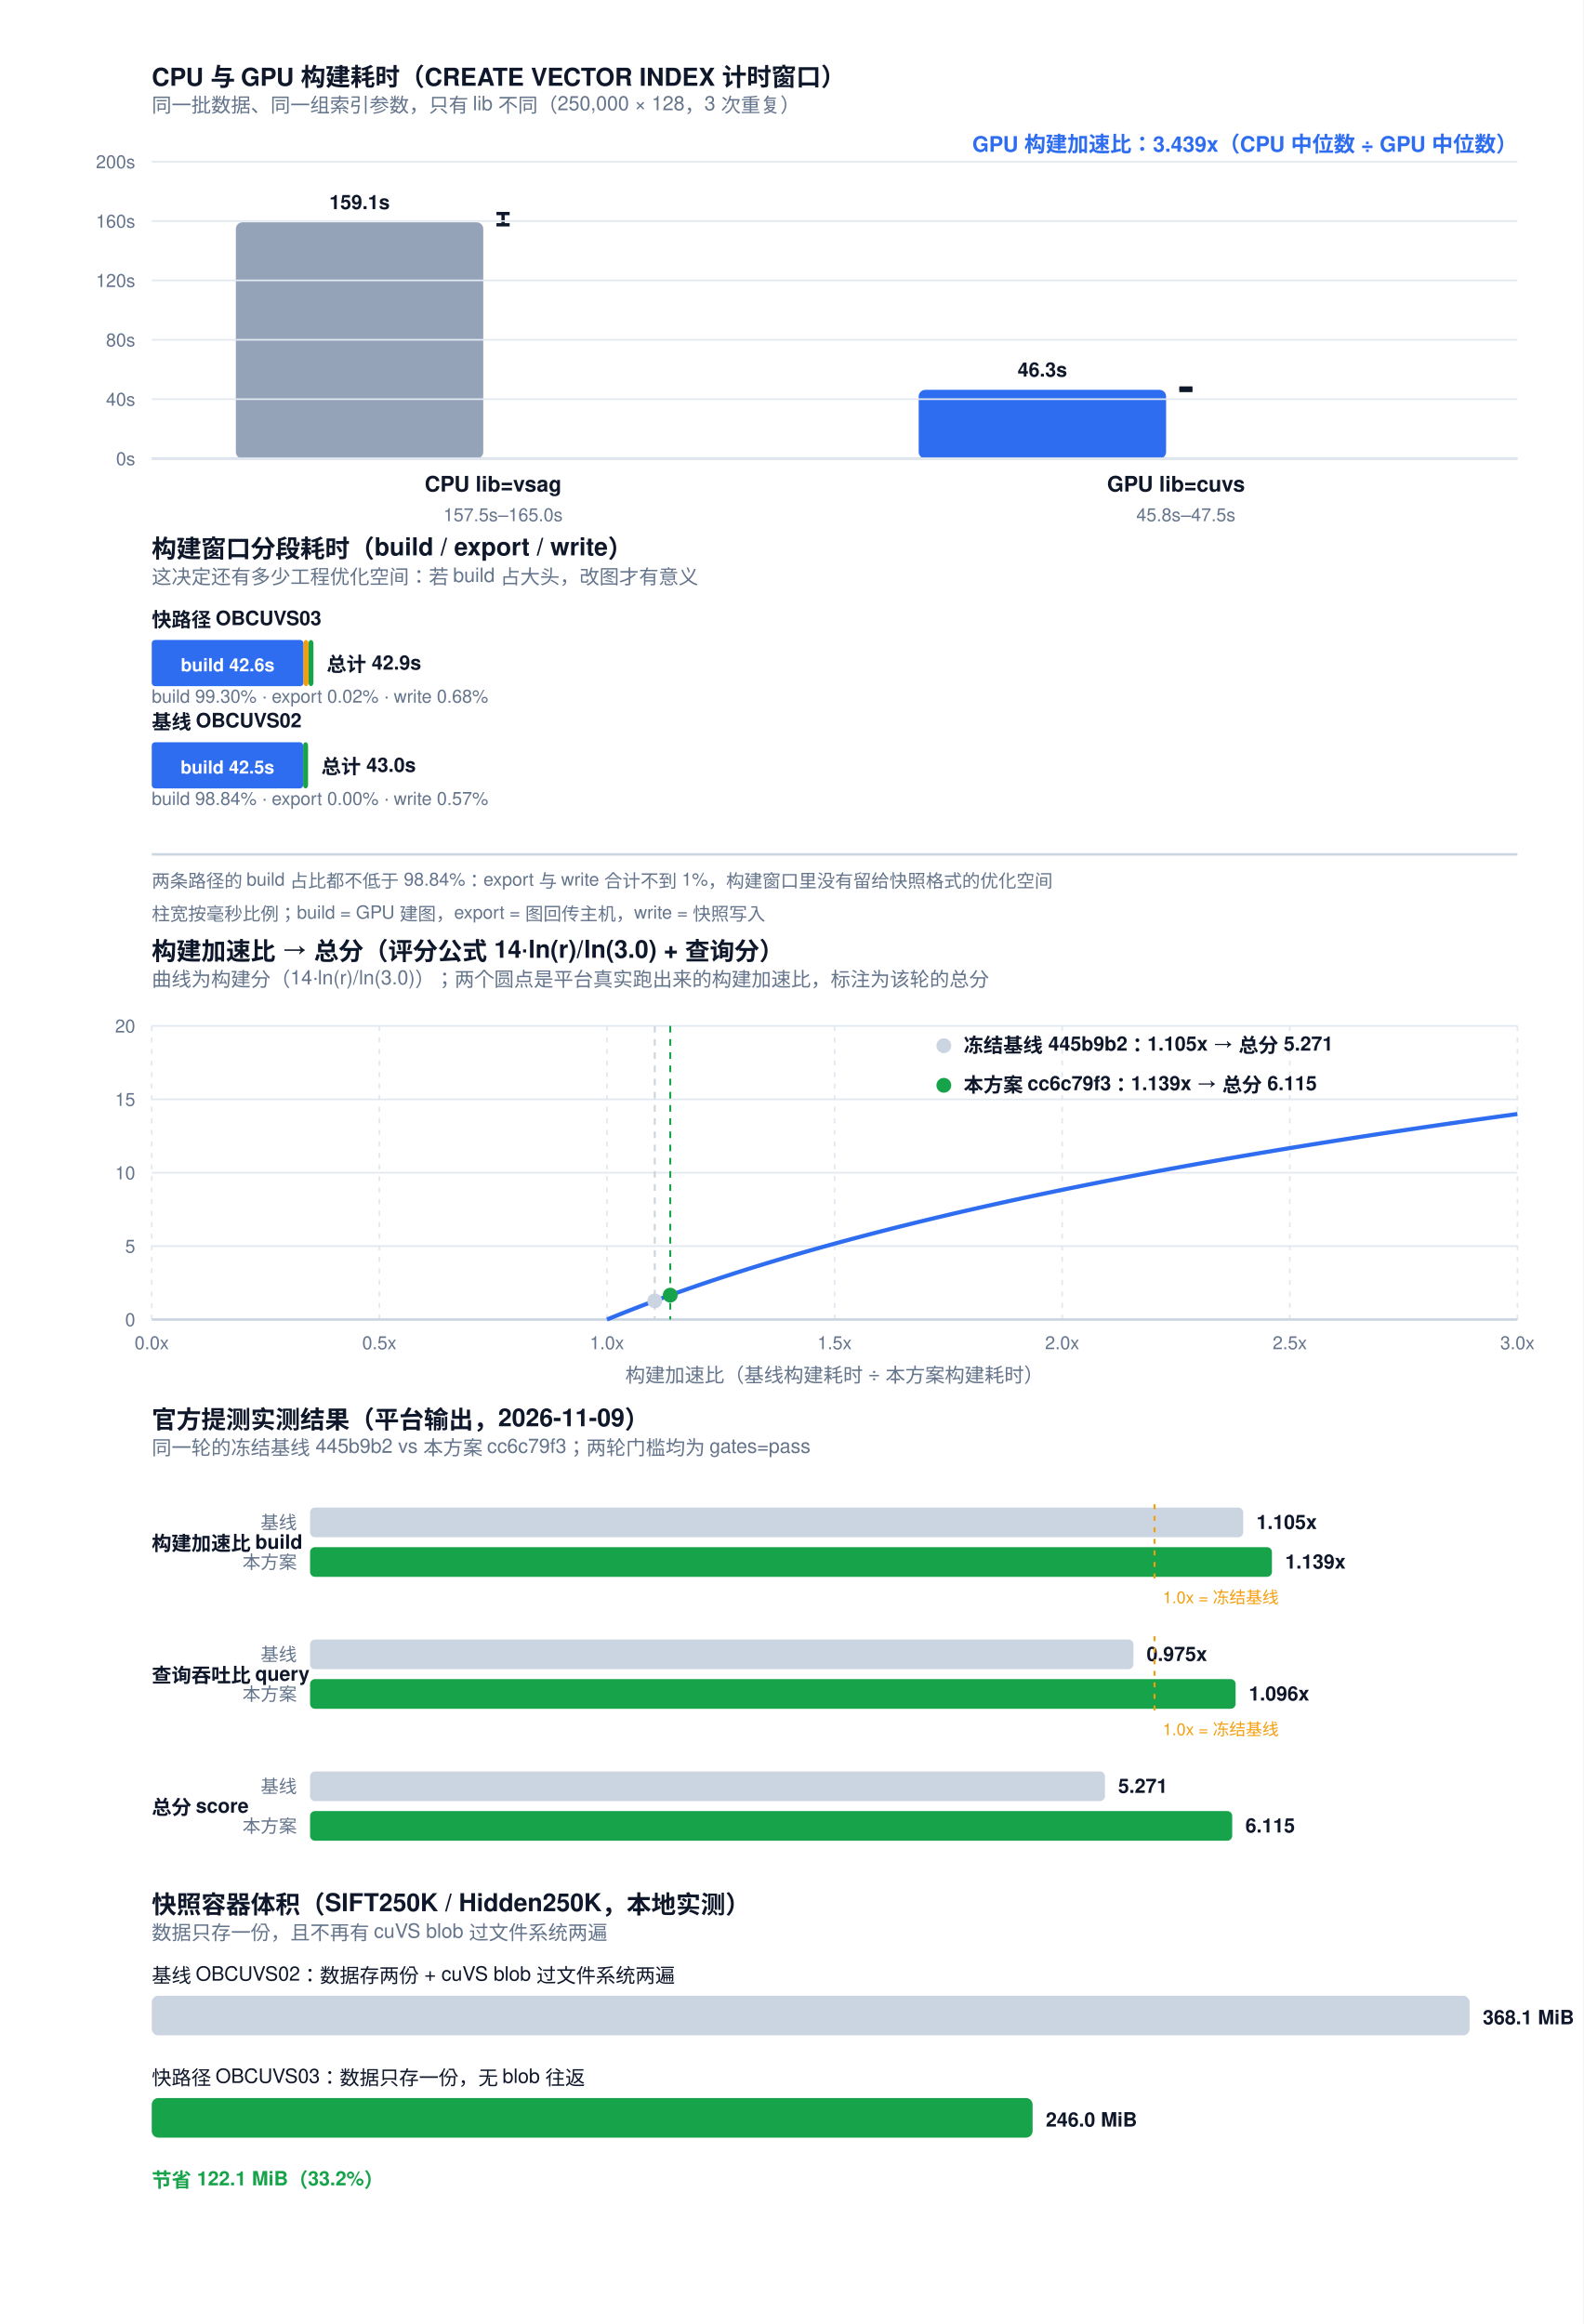
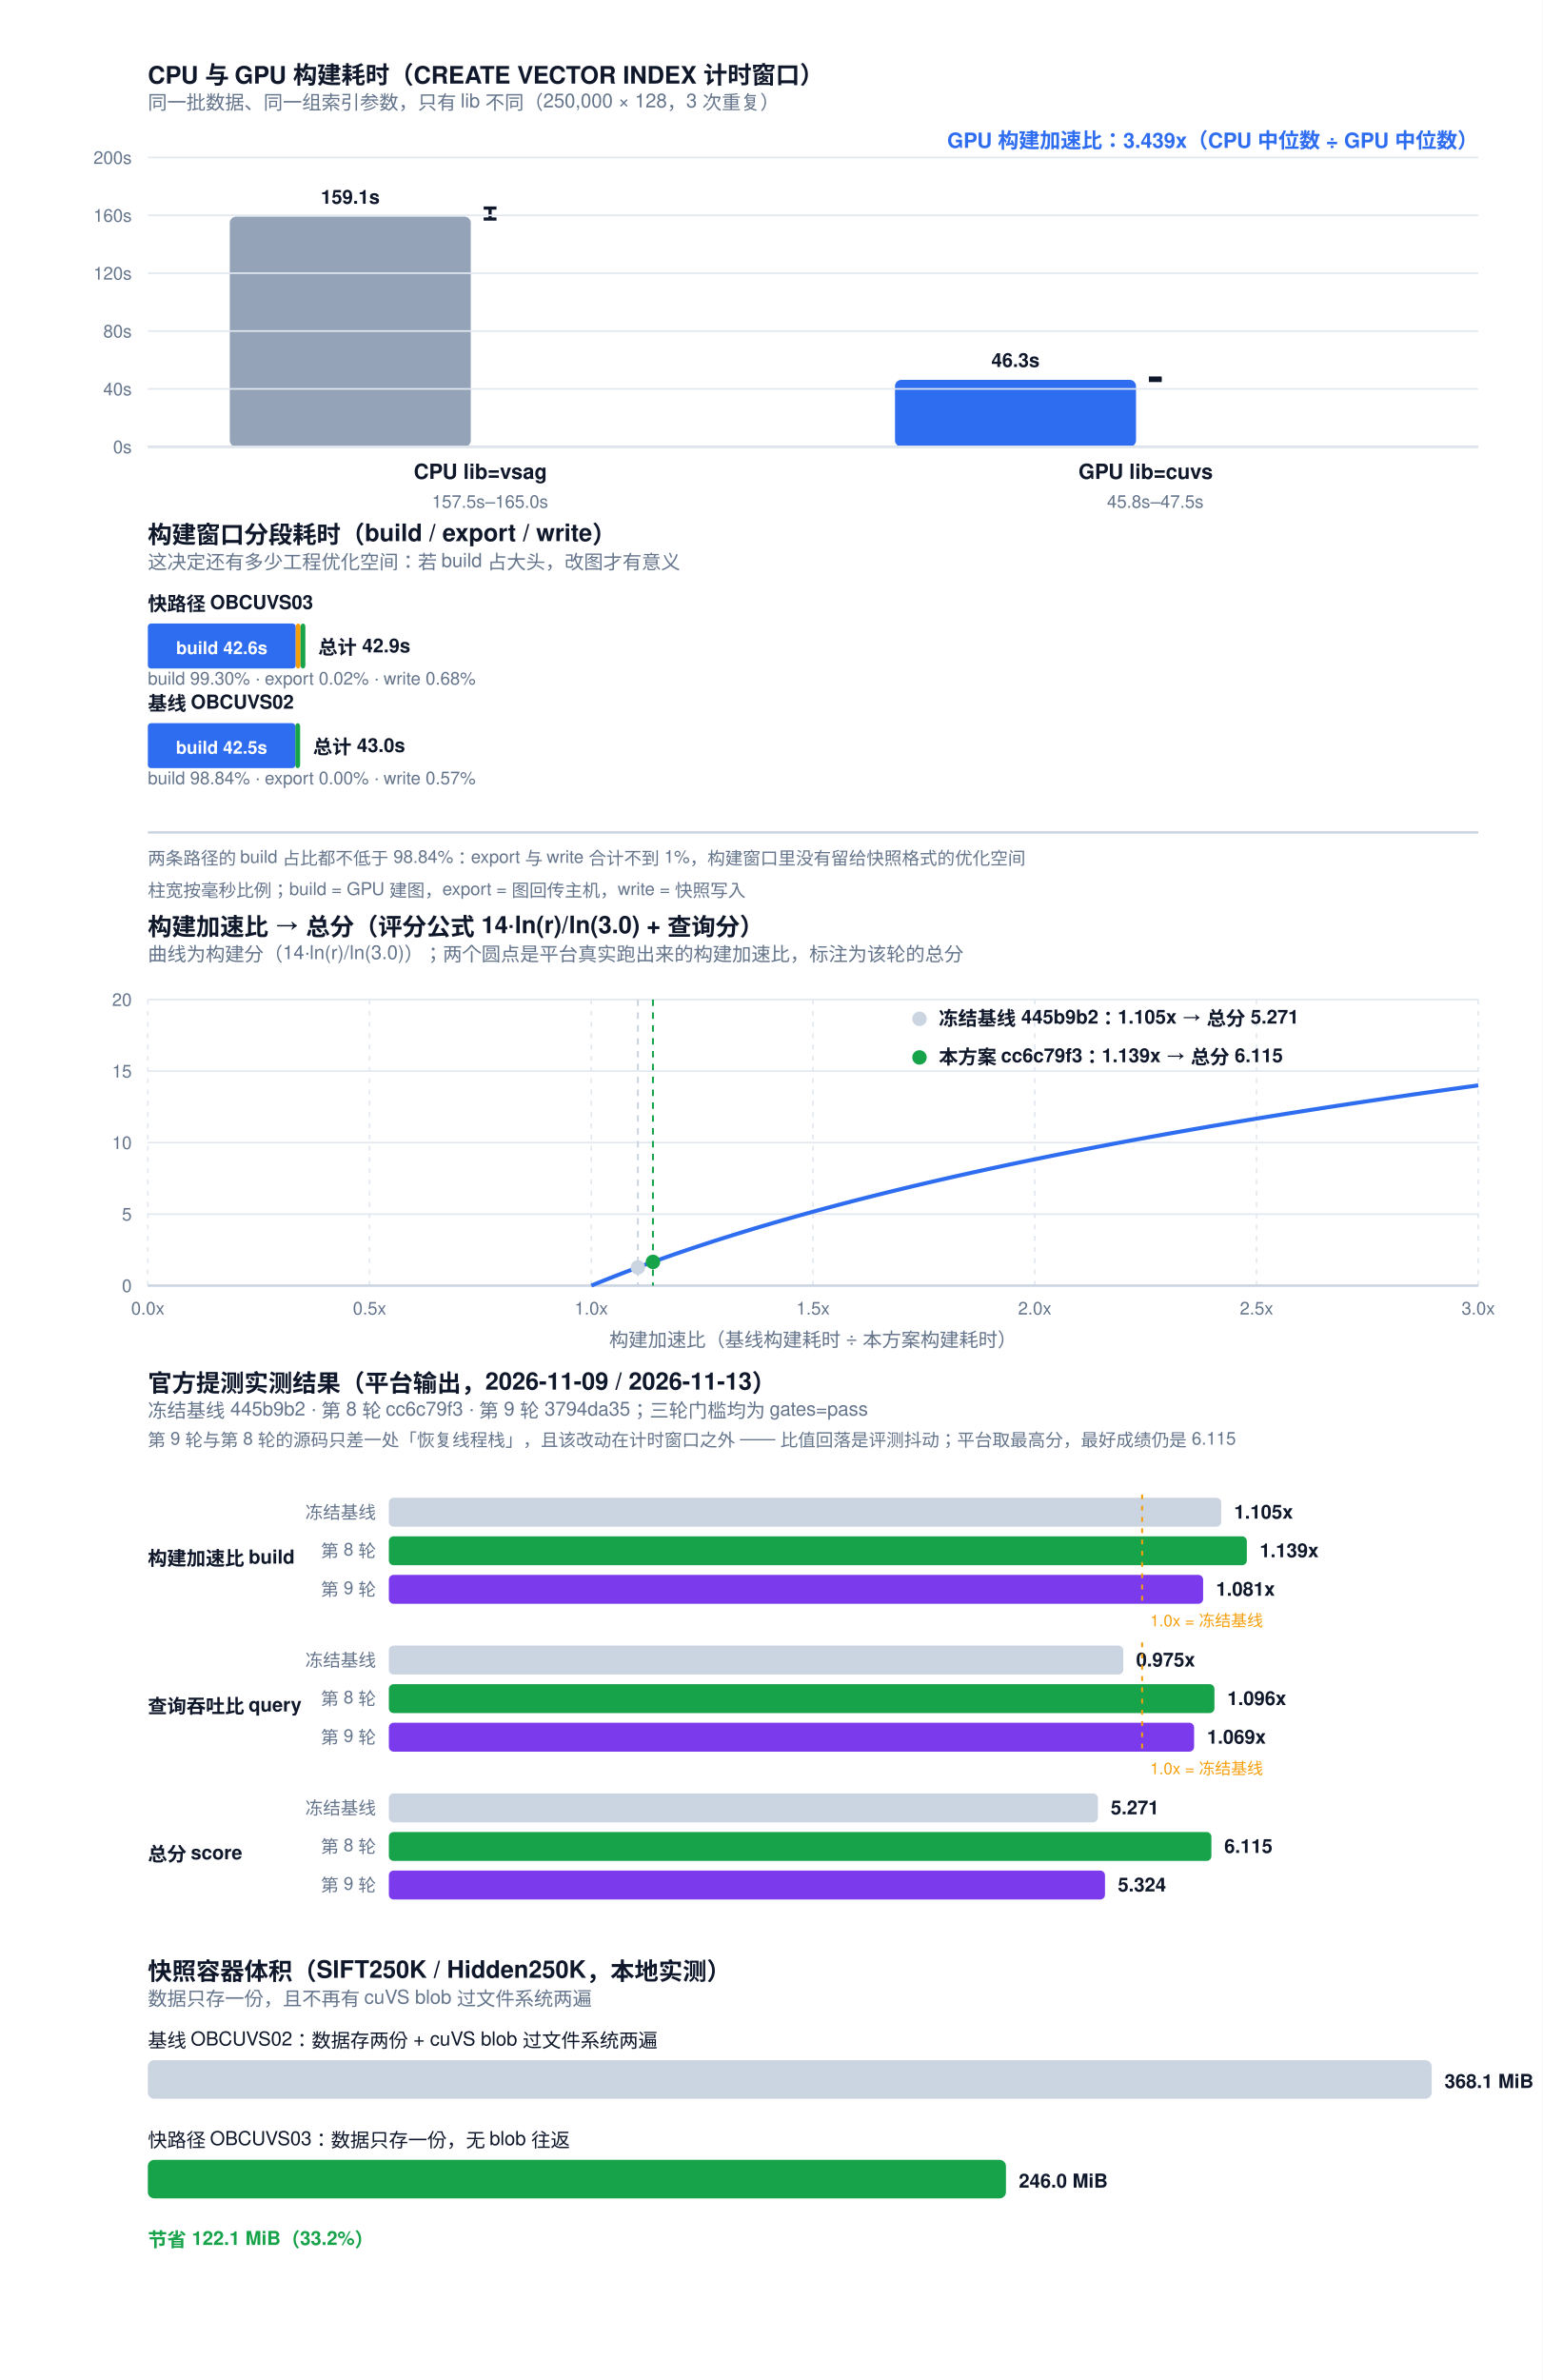
- <svg xmlns="http://www.w3.org/2000/svg" width="960" height="1409" viewBox="0 0 960 1409" font-family="Segoe UI, PingFang SC, Microsoft YaHei, Helvetica, Arial, sans-serif">
-   <rect x="0.00" y="0.00" width="960.00" height="1409.00" fill="#ffffff" />
+ <svg xmlns="http://www.w3.org/2000/svg" width="960" height="1481" viewBox="0 0 960 1481" font-family="Segoe UI, PingFang SC, Microsoft YaHei, Helvetica, Arial, sans-serif">
+   <rect x="0.00" y="0.00" width="960.00" height="1481.00" fill="#ffffff" />
  <text x="92.00" y="52.00" font-family="Segoe UI, PingFang SC, Microsoft YaHei, Helvetica, Arial, sans-serif" font-size="15" fill="#0f172a" text-anchor="start" font-weight="600">CPU 与 GPU 构建耗时（CREATE VECTOR INDEX 计时窗口）</text>
  <text x="92.00" y="68.00" font-family="Segoe UI, PingFang SC, Microsoft YaHei, Helvetica, Arial, sans-serif" font-size="12" fill="#64748b" text-anchor="start" font-weight="normal">同一批数据、同一组索引参数，只有 lib 不同（250,000 × 128，3 次重复）</text>
  <rect x="143.00" y="134.77" width="150.00" height="143.23" fill="#94a3b8" rx="4" />
  <text x="218.00" y="126.77" font-family="Segoe UI, PingFang SC, Microsoft YaHei, Helvetica, Arial, sans-serif" font-size="12" fill="#0f172a" text-anchor="middle" font-weight="600">159.1s</text>
  <line x1="305.00" y1="129.47" x2="305.00" y2="136.29" stroke="#0f172a" stroke-width="2" />
  <line x1="301.00" y1="129.47" x2="309.00" y2="129.47" stroke="#0f172a" stroke-width="2" />
  <line x1="301.00" y1="136.29" x2="309.00" y2="136.29" stroke="#0f172a" stroke-width="2" />
  <text x="305.00" y="316.00" font-family="Segoe UI, PingFang SC, Microsoft YaHei, Helvetica, Arial, sans-serif" font-size="11" fill="#64748b" text-anchor="middle" font-weight="normal">157.5s–165.0s</text>
  <text x="299.00" y="298.00" font-family="Segoe UI, PingFang SC, Microsoft YaHei, Helvetica, Arial, sans-serif" font-size="13" fill="#0f172a" text-anchor="middle" font-weight="600">CPU  lib=vsag</text>
  <rect x="557.00" y="236.35" width="150.00" height="41.65" fill="#2f6df0" rx="4" />
  <text x="632.00" y="228.35" font-family="Segoe UI, PingFang SC, Microsoft YaHei, Helvetica, Arial, sans-serif" font-size="12" fill="#0f172a" text-anchor="middle" font-weight="600">46.3s</text>
  <line x1="719.00" y1="235.26" x2="719.00" y2="236.74" stroke="#0f172a" stroke-width="2" />
  <line x1="715.00" y1="235.26" x2="723.00" y2="235.26" stroke="#0f172a" stroke-width="2" />
  <line x1="715.00" y1="236.74" x2="723.00" y2="236.74" stroke="#0f172a" stroke-width="2" />
  <text x="719.00" y="316.00" font-family="Segoe UI, PingFang SC, Microsoft YaHei, Helvetica, Arial, sans-serif" font-size="11" fill="#64748b" text-anchor="middle" font-weight="normal">45.8s–47.5s</text>
  <text x="713.00" y="298.00" font-family="Segoe UI, PingFang SC, Microsoft YaHei, Helvetica, Arial, sans-serif" font-size="13" fill="#0f172a" text-anchor="middle" font-weight="600">GPU  lib=cuvs</text>
  <line x1="92.00" y1="278.00" x2="920.00" y2="278.00" stroke="#cbd5e1" stroke-width="1.5" />
  <line x1="92.00" y1="278.00" x2="920.00" y2="278.00" stroke="#e2e8f0" stroke-width="1" />
  <text x="82.00" y="282.00" font-family="Segoe UI, PingFang SC, Microsoft YaHei, Helvetica, Arial, sans-serif" font-size="11" fill="#64748b" text-anchor="end" font-weight="normal">0s</text>
  <line x1="92.00" y1="242.00" x2="920.00" y2="242.00" stroke="#e2e8f0" stroke-width="1" />
  <text x="82.00" y="246.00" font-family="Segoe UI, PingFang SC, Microsoft YaHei, Helvetica, Arial, sans-serif" font-size="11" fill="#64748b" text-anchor="end" font-weight="normal">40s</text>
  <line x1="92.00" y1="206.00" x2="920.00" y2="206.00" stroke="#e2e8f0" stroke-width="1" />
  <text x="82.00" y="210.00" font-family="Segoe UI, PingFang SC, Microsoft YaHei, Helvetica, Arial, sans-serif" font-size="11" fill="#64748b" text-anchor="end" font-weight="normal">80s</text>
  <line x1="92.00" y1="170.00" x2="920.00" y2="170.00" stroke="#e2e8f0" stroke-width="1" />
  <text x="82.00" y="174.00" font-family="Segoe UI, PingFang SC, Microsoft YaHei, Helvetica, Arial, sans-serif" font-size="11" fill="#64748b" text-anchor="end" font-weight="normal">120s</text>
  <line x1="92.00" y1="134.00" x2="920.00" y2="134.00" stroke="#e2e8f0" stroke-width="1" />
  <text x="82.00" y="138.00" font-family="Segoe UI, PingFang SC, Microsoft YaHei, Helvetica, Arial, sans-serif" font-size="11" fill="#64748b" text-anchor="end" font-weight="normal">160s</text>
  <line x1="92.00" y1="98.00" x2="920.00" y2="98.00" stroke="#e2e8f0" stroke-width="1" />
  <text x="82.00" y="102.00" font-family="Segoe UI, PingFang SC, Microsoft YaHei, Helvetica, Arial, sans-serif" font-size="11" fill="#64748b" text-anchor="end" font-weight="normal">200s</text>
  <text x="920.00" y="92.00" font-family="Segoe UI, PingFang SC, Microsoft YaHei, Helvetica, Arial, sans-serif" font-size="13" fill="#2f6df0" text-anchor="end" font-weight="600">GPU 构建加速比：3.439x（CPU 中位数 ÷ GPU 中位数）</text>
  <text x="92.00" y="338.00" font-family="Segoe UI, PingFang SC, Microsoft YaHei, Helvetica, Arial, sans-serif" font-size="15" fill="#0f172a" text-anchor="start" font-weight="600">构建窗口分段耗时（build / export / write）</text>
  <text x="92.00" y="354.00" font-family="Segoe UI, PingFang SC, Microsoft YaHei, Helvetica, Arial, sans-serif" font-size="12" fill="#64748b" text-anchor="start" font-weight="normal">这决定还有多少工程优化空间：若 build 占大头，改图才有意义</text>
  <text x="92.00" y="380.00" font-family="Segoe UI, PingFang SC, Microsoft YaHei, Helvetica, Arial, sans-serif" font-size="12" fill="#0f172a" text-anchor="start" font-weight="600">快路径 OBCUVS03</text>
  <rect x="92.00" y="388.00" width="92.04" height="28.00" fill="#2f6df0" rx="2" />
  <text x="138.02" y="407.00" font-family="Segoe UI, PingFang SC, Microsoft YaHei, Helvetica, Arial, sans-serif" font-size="11" fill="#ffffff" text-anchor="middle" font-weight="600">build 42.6s</text>
  <rect x="184.04" y="388.00" width="3.00" height="28.00" fill="#f59e0b" rx="2" />
  <rect x="187.04" y="388.00" width="3.00" height="28.00" fill="#16a34a" rx="2" />
  <text x="198.04" y="407.00" font-family="Segoe UI, PingFang SC, Microsoft YaHei, Helvetica, Arial, sans-serif" font-size="12" fill="#0f172a" text-anchor="start" font-weight="600">总计 42.9s</text>
  <text x="92.00" y="426.00" font-family="Segoe UI, PingFang SC, Microsoft YaHei, Helvetica, Arial, sans-serif" font-size="11" fill="#64748b" text-anchor="start" font-weight="normal">build 99.30% · export 0.02% · write 0.68%</text>
  <text x="92.00" y="442.00" font-family="Segoe UI, PingFang SC, Microsoft YaHei, Helvetica, Arial, sans-serif" font-size="12" fill="#0f172a" text-anchor="start" font-weight="600">基线 OBCUVS02</text>
  <rect x="92.00" y="450.00" width="91.78" height="28.00" fill="#2f6df0" rx="2" />
  <text x="137.89" y="469.00" font-family="Segoe UI, PingFang SC, Microsoft YaHei, Helvetica, Arial, sans-serif" font-size="11" fill="#ffffff" text-anchor="middle" font-weight="600">build 42.5s</text>
  <rect x="183.78" y="450.00" width="3.00" height="28.00" fill="#16a34a" rx="2" />
  <text x="194.78" y="469.00" font-family="Segoe UI, PingFang SC, Microsoft YaHei, Helvetica, Arial, sans-serif" font-size="12" fill="#0f172a" text-anchor="start" font-weight="600">总计 43.0s</text>
  <text x="92.00" y="488.00" font-family="Segoe UI, PingFang SC, Microsoft YaHei, Helvetica, Arial, sans-serif" font-size="11" fill="#64748b" text-anchor="start" font-weight="normal">build 98.84% · export 0.00% · write 0.57%</text>
  <text x="92.00" y="538.00" font-family="Segoe UI, PingFang SC, Microsoft YaHei, Helvetica, Arial, sans-serif" font-size="11" fill="#64748b" text-anchor="start" font-weight="normal">两条路径的 build 占比都不低于 98.84%：export 与 write 合计不到 1%，构建窗口里没有留给快照格式的优化空间</text>
  <line x1="92.00" y1="518.00" x2="920.00" y2="518.00" stroke="#cbd5e1" stroke-width="1.5" />
  <text x="92.00" y="558.00" font-family="Segoe UI, PingFang SC, Microsoft YaHei, Helvetica, Arial, sans-serif" font-size="11" fill="#64748b" text-anchor="start" font-weight="normal">柱宽按毫秒比例；build = GPU 建图，export = 图回传主机，write = 快照写入</text>
  <text x="92.00" y="582.00" font-family="Segoe UI, PingFang SC, Microsoft YaHei, Helvetica, Arial, sans-serif" font-size="15" fill="#0f172a" text-anchor="start" font-weight="600">构建加速比 → 总分（评分公式 14·ln(r)/ln(3.0) + 查询分）</text>
  <text x="92.00" y="598.00" font-family="Segoe UI, PingFang SC, Microsoft YaHei, Helvetica, Arial, sans-serif" font-size="12" fill="#64748b" text-anchor="start" font-weight="normal">曲线为构建分（14·ln(r)/ln(3.0)）；两个圆点是平台真实跑出来的构建加速比，标注为该轮的总分</text>
  <line x1="92.00" y1="800.00" x2="920.00" y2="800.00" stroke="#e2e8f0" stroke-width="1" />
  <text x="82.00" y="804.00" font-family="Segoe UI, PingFang SC, Microsoft YaHei, Helvetica, Arial, sans-serif" font-size="11" fill="#64748b" text-anchor="end" font-weight="normal">0</text>
  <line x1="92.00" y1="755.50" x2="920.00" y2="755.50" stroke="#e2e8f0" stroke-width="1" />
  <text x="82.00" y="759.50" font-family="Segoe UI, PingFang SC, Microsoft YaHei, Helvetica, Arial, sans-serif" font-size="11" fill="#64748b" text-anchor="end" font-weight="normal">5</text>
  <line x1="92.00" y1="711.00" x2="920.00" y2="711.00" stroke="#e2e8f0" stroke-width="1" />
  <text x="82.00" y="715.00" font-family="Segoe UI, PingFang SC, Microsoft YaHei, Helvetica, Arial, sans-serif" font-size="11" fill="#64748b" text-anchor="end" font-weight="normal">10</text>
  <line x1="92.00" y1="666.50" x2="920.00" y2="666.50" stroke="#e2e8f0" stroke-width="1" />
  <text x="82.00" y="670.50" font-family="Segoe UI, PingFang SC, Microsoft YaHei, Helvetica, Arial, sans-serif" font-size="11" fill="#64748b" text-anchor="end" font-weight="normal">15</text>
  <line x1="92.00" y1="622.00" x2="920.00" y2="622.00" stroke="#e2e8f0" stroke-width="1" />
  <text x="82.00" y="626.00" font-family="Segoe UI, PingFang SC, Microsoft YaHei, Helvetica, Arial, sans-serif" font-size="11" fill="#64748b" text-anchor="end" font-weight="normal">20</text>
  <line x1="92.00" y1="622.00" x2="92.00" y2="800.00" stroke="#e2e8f0" stroke-width="1" stroke-dasharray="3 4" />
  <text x="92.00" y="818.00" font-family="Segoe UI, PingFang SC, Microsoft YaHei, Helvetica, Arial, sans-serif" font-size="11" fill="#64748b" text-anchor="middle" font-weight="normal">0.0x</text>
  <line x1="230.00" y1="622.00" x2="230.00" y2="800.00" stroke="#e2e8f0" stroke-width="1" stroke-dasharray="3 4" />
  <text x="230.00" y="818.00" font-family="Segoe UI, PingFang SC, Microsoft YaHei, Helvetica, Arial, sans-serif" font-size="11" fill="#64748b" text-anchor="middle" font-weight="normal">0.5x</text>
  <line x1="368.00" y1="622.00" x2="368.00" y2="800.00" stroke="#e2e8f0" stroke-width="1" stroke-dasharray="3 4" />
  <text x="368.00" y="818.00" font-family="Segoe UI, PingFang SC, Microsoft YaHei, Helvetica, Arial, sans-serif" font-size="11" fill="#64748b" text-anchor="middle" font-weight="normal">1.0x</text>
  <line x1="506.00" y1="622.00" x2="506.00" y2="800.00" stroke="#e2e8f0" stroke-width="1" stroke-dasharray="3 4" />
  <text x="506.00" y="818.00" font-family="Segoe UI, PingFang SC, Microsoft YaHei, Helvetica, Arial, sans-serif" font-size="11" fill="#64748b" text-anchor="middle" font-weight="normal">1.5x</text>
  <line x1="644.00" y1="622.00" x2="644.00" y2="800.00" stroke="#e2e8f0" stroke-width="1" stroke-dasharray="3 4" />
  <text x="644.00" y="818.00" font-family="Segoe UI, PingFang SC, Microsoft YaHei, Helvetica, Arial, sans-serif" font-size="11" fill="#64748b" text-anchor="middle" font-weight="normal">2.0x</text>
  <line x1="782.00" y1="622.00" x2="782.00" y2="800.00" stroke="#e2e8f0" stroke-width="1" stroke-dasharray="3 4" />
  <text x="782.00" y="818.00" font-family="Segoe UI, PingFang SC, Microsoft YaHei, Helvetica, Arial, sans-serif" font-size="11" fill="#64748b" text-anchor="middle" font-weight="normal">2.5x</text>
  <line x1="920.00" y1="622.00" x2="920.00" y2="800.00" stroke="#e2e8f0" stroke-width="1" stroke-dasharray="3 4" />
  <text x="920.00" y="818.00" font-family="Segoe UI, PingFang SC, Microsoft YaHei, Helvetica, Arial, sans-serif" font-size="11" fill="#64748b" text-anchor="middle" font-weight="normal">3.0x</text>
  <line x1="92.00" y1="800.00" x2="920.00" y2="800.00" stroke="#cbd5e1" stroke-width="1.5" />
  <path d="M368.00,800.00 L369.84,799.25 L371.68,798.50 L373.52,797.75 L375.36,797.02 L377.20,796.28 L379.04,795.55 L380.88,794.83 L382.72,794.11 L384.56,793.39 L386.40,792.68 L388.24,791.97 L390.08,791.27 L391.92,790.57 L393.76,789.88 L395.60,789.19 L397.44,788.51 L399.28,787.82 L401.12,787.15 L402.96,786.47 L404.80,785.80 L406.64,785.14 L408.48,784.48 L410.32,783.82 L412.16,783.17 L414.00,782.52 L415.84,781.87 L417.68,781.23 L419.52,780.59 L421.36,779.95 L423.20,779.32 L425.04,778.69 L426.88,778.07 L428.72,777.45 L430.56,776.83 L432.40,776.21 L434.24,775.60 L436.08,774.99 L437.92,774.39 L439.76,773.79 L441.60,773.19 L443.44,772.59 L445.28,772.00 L447.12,771.41 L448.96,770.83 L450.80,770.24 L452.64,769.66 L454.48,769.09 L456.32,768.51 L458.16,767.94 L460.00,767.37 L461.84,766.81 L463.68,766.24 L465.52,765.68 L467.36,765.13 L469.20,764.57 L471.04,764.02 L472.88,763.47 L474.72,762.92 L476.56,762.38 L478.40,761.84 L480.24,761.30 L482.08,760.76 L483.92,760.23 L485.76,759.70 L487.60,759.17 L489.44,758.64 L491.28,758.12 L493.12,757.60 L494.96,757.08 L496.80,756.56 L498.64,756.05 L500.48,755.54 L502.32,755.03 L504.16,754.52 L506.00,754.01 L507.84,753.51 L509.68,753.01 L511.52,752.51 L513.36,752.02 L515.20,751.52 L517.04,751.03 L518.88,750.54 L520.72,750.05 L522.56,749.57 L524.40,749.08 L526.24,748.60 L528.08,748.12 L529.92,747.64 L531.76,747.17 L533.60,746.69 L535.44,746.22 L537.28,745.75 L539.12,745.29 L540.96,744.82 L542.80,744.36 L544.64,743.89 L546.48,743.43 L548.32,742.98 L550.16,742.52 L552.00,742.06 L553.84,741.61 L555.68,741.16 L557.52,740.71 L559.36,740.26 L561.20,739.82 L563.04,739.37 L564.88,738.93 L566.72,738.49 L568.56,738.05 L570.40,737.62 L572.24,737.18 L574.08,736.75 L575.92,736.31 L577.76,735.88 L579.60,735.46 L581.44,735.03 L583.28,734.60 L585.12,734.18 L586.96,733.76 L588.80,733.34 L590.64,732.92 L592.48,732.50 L594.32,732.08 L596.16,731.67 L598.00,731.25 L599.84,730.84 L601.68,730.43 L603.52,730.02 L605.36,729.62 L607.20,729.21 L609.04,728.81 L610.88,728.40 L612.72,728.00 L614.56,727.60 L616.40,727.20 L618.24,726.81 L620.08,726.41 L621.92,726.02 L623.76,725.62 L625.60,725.23 L627.44,724.84 L629.28,724.45 L631.12,724.06 L632.96,723.68 L634.80,723.29 L636.64,722.91 L638.48,722.53 L640.32,722.14 L642.16,721.76 L644.00,721.39 L645.84,721.01 L647.68,720.63 L649.52,720.26 L651.36,719.88 L653.20,719.51 L655.04,719.14 L656.88,718.77 L658.72,718.40 L660.56,718.03 L662.40,717.67 L664.24,717.30 L666.08,716.94 L667.92,716.57 L669.76,716.21 L671.60,715.85 L673.44,715.49 L675.28,715.13 L677.12,714.78 L678.96,714.42 L680.80,714.07 L682.64,713.71 L684.48,713.36 L686.32,713.01 L688.16,712.66 L690.00,712.31 L691.84,711.96 L693.68,711.61 L695.52,711.27 L697.36,710.92 L699.20,710.58 L701.04,710.23 L702.88,709.89 L704.72,709.55 L706.56,709.21 L708.40,708.87 L710.24,708.53 L712.08,708.20 L713.92,707.86 L715.76,707.52 L717.60,707.19 L719.44,706.86 L721.28,706.53 L723.12,706.19 L724.96,705.86 L726.80,705.53 L728.64,705.21 L730.48,704.88 L732.32,704.55 L734.16,704.23 L736.00,703.90 L737.84,703.58 L739.68,703.26 L741.52,702.94 L743.36,702.61 L745.20,702.29 L747.04,701.98 L748.88,701.66 L750.72,701.34 L752.56,701.02 L754.40,700.71 L756.24,700.39 L758.08,700.08 L759.92,699.77 L761.76,699.45 L763.60,699.14 L765.44,698.83 L767.28,698.52 L769.12,698.22 L770.96,697.91 L772.80,697.60 L774.64,697.29 L776.48,696.99 L778.32,696.68 L780.16,696.38 L782.00,696.08 L783.84,695.78 L785.68,695.47 L787.52,695.17 L789.36,694.87 L791.20,694.58 L793.04,694.28 L794.88,693.98 L796.72,693.68 L798.56,693.39 L800.40,693.09 L802.24,692.80 L804.08,692.51 L805.92,692.21 L807.76,691.92 L809.60,691.63 L811.44,691.34 L813.28,691.05 L815.12,690.76 L816.96,690.47 L818.80,690.19 L820.64,689.90 L822.48,689.61 L824.32,689.33 L826.16,689.04 L828.00,688.76 L829.84,688.48 L831.68,688.19 L833.52,687.91 L835.36,687.63 L837.20,687.35 L839.04,687.07 L840.88,686.79 L842.72,686.51 L844.56,686.23 L846.40,685.96 L848.24,685.68 L850.08,685.41 L851.92,685.13 L853.76,684.86 L855.60,684.58 L857.44,684.31 L859.28,684.04 L861.12,683.77 L862.96,683.50 L864.80,683.22 L866.64,682.96 L868.48,682.69 L870.32,682.42 L872.16,682.15 L874.00,681.88 L875.84,681.62 L877.68,681.35 L879.52,681.08 L881.36,680.82 L883.20,680.56 L885.04,680.29 L886.88,680.03 L888.72,679.77 L890.56,679.51 L892.40,679.24 L894.24,678.98 L896.08,678.72 L897.92,678.47 L899.76,678.21 L901.60,677.95 L903.44,677.69 L905.28,677.43 L907.12,677.18 L908.96,676.92 L910.80,676.67 L912.64,676.41 L914.48,676.16 L916.32,675.91 L918.16,675.65 L920.00,675.40" stroke="#2f6df0" stroke-width="2.5" fill="none" />
  <line x1="396.98" y1="622.00" x2="396.98" y2="800.00" stroke="#cbd5e1" stroke-width="1.2" stroke-dasharray="4 4" />
  <circle cx="396.98" cy="788.68" r="4.5" fill="#cbd5e1" />
  <line x1="406.36" y1="622.00" x2="406.36" y2="800.00" stroke="#16a34a" stroke-width="1.2" stroke-dasharray="4 4" />
  <circle cx="406.36" cy="785.24" r="4.5" fill="#16a34a" />
  <circle cx="572.24" cy="634.00" r="4.5" fill="#cbd5e1" />
  <text x="584.24" y="638.00" font-family="Segoe UI, PingFang SC, Microsoft YaHei, Helvetica, Arial, sans-serif" font-size="12" fill="#0f172a" text-anchor="start" font-weight="600">冻结基线 445b9b2：1.105x → 总分 5.271</text>
  <circle cx="572.24" cy="658.00" r="4.5" fill="#16a34a" />
  <text x="584.24" y="662.00" font-family="Segoe UI, PingFang SC, Microsoft YaHei, Helvetica, Arial, sans-serif" font-size="12" fill="#0f172a" text-anchor="start" font-weight="600">本方案 cc6c79f3：1.139x → 总分 6.115</text>
  <text x="506.00" y="838.00" font-family="Segoe UI, PingFang SC, Microsoft YaHei, Helvetica, Arial, sans-serif" font-size="12" fill="#64748b" text-anchor="middle" font-weight="normal">构建加速比（基线构建耗时 ÷ 本方案构建耗时）</text>
-   <text x="92.00" y="866.00" font-family="Segoe UI, PingFang SC, Microsoft YaHei, Helvetica, Arial, sans-serif" font-size="15" fill="#0f172a" text-anchor="start" font-weight="600">官方提测实测结果（平台输出，2026-11-09）</text>
-   <text x="92.00" y="882.00" font-family="Segoe UI, PingFang SC, Microsoft YaHei, Helvetica, Arial, sans-serif" font-size="12" fill="#64748b" text-anchor="start" font-weight="normal">同一轮的冻结基线 445b9b2  vs  本方案 cc6c79f3；两轮门槛均为 gates=pass</text>
-   <text x="92.00" y="940.00" font-family="Segoe UI, PingFang SC, Microsoft YaHei, Helvetica, Arial, sans-serif" font-size="12" fill="#0f172a" text-anchor="start" font-weight="600">构建加速比 build</text>
-   <text x="180.00" y="927.00" font-family="Segoe UI, PingFang SC, Microsoft YaHei, Helvetica, Arial, sans-serif" font-size="11" fill="#64748b" text-anchor="end" font-weight="normal">基线</text>
-   <rect x="188.00" y="914.00" width="565.76" height="18.00" fill="#cbd5e1" rx="3" />
-   <text x="761.76" y="927.00" font-family="Segoe UI, PingFang SC, Microsoft YaHei, Helvetica, Arial, sans-serif" font-size="12" fill="#0f172a" text-anchor="start" font-weight="600">1.105x</text>
-   <text x="180.00" y="951.00" font-family="Segoe UI, PingFang SC, Microsoft YaHei, Helvetica, Arial, sans-serif" font-size="11" fill="#64748b" text-anchor="end" font-weight="normal">本方案</text>
-   <rect x="188.00" y="938.00" width="583.17" height="18.00" fill="#16a34a" rx="3" />
-   <text x="779.17" y="951.00" font-family="Segoe UI, PingFang SC, Microsoft YaHei, Helvetica, Arial, sans-serif" font-size="12" fill="#0f172a" text-anchor="start" font-weight="600">1.139x</text>
-   <line x1="700.00" y1="912.00" x2="700.00" y2="960.00" stroke="#f59e0b" stroke-width="1.2" stroke-dasharray="3 4" />
-   <text x="705.00" y="972.00" font-family="Segoe UI, PingFang SC, Microsoft YaHei, Helvetica, Arial, sans-serif" font-size="10" fill="#f59e0b" text-anchor="start" font-weight="normal">1.0x = 冻结基线</text>
-   <text x="92.00" y="1020.00" font-family="Segoe UI, PingFang SC, Microsoft YaHei, Helvetica, Arial, sans-serif" font-size="12" fill="#0f172a" text-anchor="start" font-weight="600">查询吞吐比 query</text>
-   <text x="180.00" y="1007.00" font-family="Segoe UI, PingFang SC, Microsoft YaHei, Helvetica, Arial, sans-serif" font-size="11" fill="#64748b" text-anchor="end" font-weight="normal">基线</text>
-   <rect x="188.00" y="994.00" width="499.20" height="18.00" fill="#cbd5e1" rx="3" />
-   <text x="695.20" y="1007.00" font-family="Segoe UI, PingFang SC, Microsoft YaHei, Helvetica, Arial, sans-serif" font-size="12" fill="#0f172a" text-anchor="start" font-weight="600">0.975x</text>
-   <text x="180.00" y="1031.00" font-family="Segoe UI, PingFang SC, Microsoft YaHei, Helvetica, Arial, sans-serif" font-size="11" fill="#64748b" text-anchor="end" font-weight="normal">本方案</text>
-   <rect x="188.00" y="1018.00" width="561.15" height="18.00" fill="#16a34a" rx="3" />
-   <text x="757.15" y="1031.00" font-family="Segoe UI, PingFang SC, Microsoft YaHei, Helvetica, Arial, sans-serif" font-size="12" fill="#0f172a" text-anchor="start" font-weight="600">1.096x</text>
-   <line x1="700.00" y1="992.00" x2="700.00" y2="1040.00" stroke="#f59e0b" stroke-width="1.2" stroke-dasharray="3 4" />
-   <text x="705.00" y="1052.00" font-family="Segoe UI, PingFang SC, Microsoft YaHei, Helvetica, Arial, sans-serif" font-size="10" fill="#f59e0b" text-anchor="start" font-weight="normal">1.0x = 冻结基线</text>
-   <text x="92.00" y="1100.00" font-family="Segoe UI, PingFang SC, Microsoft YaHei, Helvetica, Arial, sans-serif" font-size="12" fill="#0f172a" text-anchor="start" font-weight="600">总分 score</text>
-   <text x="180.00" y="1087.00" font-family="Segoe UI, PingFang SC, Microsoft YaHei, Helvetica, Arial, sans-serif" font-size="11" fill="#64748b" text-anchor="end" font-weight="normal">基线</text>
-   <rect x="188.00" y="1074.00" width="481.92" height="18.00" fill="#cbd5e1" rx="3" />
-   <text x="677.92" y="1087.00" font-family="Segoe UI, PingFang SC, Microsoft YaHei, Helvetica, Arial, sans-serif" font-size="12" fill="#0f172a" text-anchor="start" font-weight="600">5.271</text>
-   <text x="180.00" y="1111.00" font-family="Segoe UI, PingFang SC, Microsoft YaHei, Helvetica, Arial, sans-serif" font-size="11" fill="#64748b" text-anchor="end" font-weight="normal">本方案</text>
-   <rect x="188.00" y="1098.00" width="559.09" height="18.00" fill="#16a34a" rx="3" />
-   <text x="755.09" y="1111.00" font-family="Segoe UI, PingFang SC, Microsoft YaHei, Helvetica, Arial, sans-serif" font-size="12" fill="#0f172a" text-anchor="start" font-weight="600">6.115</text>
-   <text x="92.00" y="1160.00" font-family="Segoe UI, PingFang SC, Microsoft YaHei, Helvetica, Arial, sans-serif" font-size="15" fill="#0f172a" text-anchor="start" font-weight="600">快照容器体积（SIFT250K / Hidden250K，本地实测）</text>
-   <text x="92.00" y="1176.00" font-family="Segoe UI, PingFang SC, Microsoft YaHei, Helvetica, Arial, sans-serif" font-size="12" fill="#64748b" text-anchor="start" font-weight="normal">数据只存一份，且不再有 cuVS blob 过文件系统两遍</text>
-   <text x="92.00" y="1202.00" font-family="Segoe UI, PingFang SC, Microsoft YaHei, Helvetica, Arial, sans-serif" font-size="12" fill="#0f172a" text-anchor="start" font-weight="normal">基线 OBCUVS02：数据存两份 + cuVS blob 过文件系统两遍</text>
-   <rect x="92.00" y="1210.00" width="799.03" height="24.00" fill="#cbd5e1" rx="4" />
-   <text x="899.03" y="1227.28" font-family="Segoe UI, PingFang SC, Microsoft YaHei, Helvetica, Arial, sans-serif" font-size="12" fill="#0f172a" text-anchor="start" font-weight="600">368.1 MiB</text>
-   <text x="92.00" y="1264.00" font-family="Segoe UI, PingFang SC, Microsoft YaHei, Helvetica, Arial, sans-serif" font-size="12" fill="#0f172a" text-anchor="start" font-weight="normal">快路径 OBCUVS03：数据只存一份，无 blob 往返</text>
-   <rect x="92.00" y="1272.00" width="534.06" height="24.00" fill="#16a34a" rx="4" />
-   <text x="634.06" y="1289.28" font-family="Segoe UI, PingFang SC, Microsoft YaHei, Helvetica, Arial, sans-serif" font-size="12" fill="#0f172a" text-anchor="start" font-weight="600">246.0 MiB</text>
-   <text x="92.00" y="1326.00" font-family="Segoe UI, PingFang SC, Microsoft YaHei, Helvetica, Arial, sans-serif" font-size="12" fill="#16a34a" text-anchor="start" font-weight="600">节省 122.1 MiB（33.2%）</text>
+   <text x="92.00" y="866.00" font-family="Segoe UI, PingFang SC, Microsoft YaHei, Helvetica, Arial, sans-serif" font-size="15" fill="#0f172a" text-anchor="start" font-weight="600">官方提测实测结果（平台输出，2026-11-09 / 2026-11-13）</text>
+   <text x="92.00" y="882.00" font-family="Segoe UI, PingFang SC, Microsoft YaHei, Helvetica, Arial, sans-serif" font-size="12" fill="#64748b" text-anchor="start" font-weight="normal">冻结基线 445b9b2 · 第 8 轮 cc6c79f3 · 第 9 轮 3794da35；三轮门槛均为 gates=pass</text>
+   <text x="92.00" y="900.00" font-family="Segoe UI, PingFang SC, Microsoft YaHei, Helvetica, Arial, sans-serif" font-size="11" fill="#64748b" text-anchor="start" font-weight="normal">第 9 轮与第 8 轮的源码只差一处「恢复线程栈」，且该改动在计时窗口之外 —— 比值回落是评测抖动；平台取最高分，最好成绩仍是 6.115</text>
+   <text x="92.00" y="974.00" font-family="Segoe UI, PingFang SC, Microsoft YaHei, Helvetica, Arial, sans-serif" font-size="12" fill="#0f172a" text-anchor="start" font-weight="600">构建加速比 build</text>
+   <text x="234.00" y="945.00" font-family="Segoe UI, PingFang SC, Microsoft YaHei, Helvetica, Arial, sans-serif" font-size="11" fill="#64748b" text-anchor="end" font-weight="normal">冻结基线</text>
+   <rect x="242.00" y="932.00" width="518.02" height="18.00" fill="#cbd5e1" rx="3" />
+   <text x="768.02" y="945.00" font-family="Segoe UI, PingFang SC, Microsoft YaHei, Helvetica, Arial, sans-serif" font-size="12" fill="#0f172a" text-anchor="start" font-weight="600">1.105x</text>
+   <text x="234.00" y="969.00" font-family="Segoe UI, PingFang SC, Microsoft YaHei, Helvetica, Arial, sans-serif" font-size="11" fill="#64748b" text-anchor="end" font-weight="normal">第 8 轮</text>
+   <rect x="242.00" y="956.00" width="533.96" height="18.00" fill="#16a34a" rx="3" />
+   <text x="783.96" y="969.00" font-family="Segoe UI, PingFang SC, Microsoft YaHei, Helvetica, Arial, sans-serif" font-size="12" fill="#0f172a" text-anchor="start" font-weight="600">1.139x</text>
+   <text x="234.00" y="993.00" font-family="Segoe UI, PingFang SC, Microsoft YaHei, Helvetica, Arial, sans-serif" font-size="11" fill="#64748b" text-anchor="end" font-weight="normal">第 9 轮</text>
+   <rect x="242.00" y="980.00" width="506.77" height="18.00" fill="#7c3aed" rx="3" />
+   <text x="756.77" y="993.00" font-family="Segoe UI, PingFang SC, Microsoft YaHei, Helvetica, Arial, sans-serif" font-size="12" fill="#0f172a" text-anchor="start" font-weight="600">1.081x</text>
+   <line x1="710.80" y1="930.00" x2="710.80" y2="1000.00" stroke="#f59e0b" stroke-width="1.2" stroke-dasharray="3 4" />
+   <text x="715.80" y="1012.00" font-family="Segoe UI, PingFang SC, Microsoft YaHei, Helvetica, Arial, sans-serif" font-size="10" fill="#f59e0b" text-anchor="start" font-weight="normal">1.0x = 冻结基线</text>
+   <text x="92.00" y="1066.00" font-family="Segoe UI, PingFang SC, Microsoft YaHei, Helvetica, Arial, sans-serif" font-size="12" fill="#0f172a" text-anchor="start" font-weight="600">查询吞吐比 query</text>
+   <text x="234.00" y="1037.00" font-family="Segoe UI, PingFang SC, Microsoft YaHei, Helvetica, Arial, sans-serif" font-size="11" fill="#64748b" text-anchor="end" font-weight="normal">冻结基线</text>
+   <rect x="242.00" y="1024.00" width="457.08" height="18.00" fill="#cbd5e1" rx="3" />
+   <text x="707.08" y="1037.00" font-family="Segoe UI, PingFang SC, Microsoft YaHei, Helvetica, Arial, sans-serif" font-size="12" fill="#0f172a" text-anchor="start" font-weight="600">0.975x</text>
+   <text x="234.00" y="1061.00" font-family="Segoe UI, PingFang SC, Microsoft YaHei, Helvetica, Arial, sans-serif" font-size="11" fill="#64748b" text-anchor="end" font-weight="normal">第 8 轮</text>
+   <rect x="242.00" y="1048.00" width="513.80" height="18.00" fill="#16a34a" rx="3" />
+   <text x="763.80" y="1061.00" font-family="Segoe UI, PingFang SC, Microsoft YaHei, Helvetica, Arial, sans-serif" font-size="12" fill="#0f172a" text-anchor="start" font-weight="600">1.096x</text>
+   <text x="234.00" y="1085.00" font-family="Segoe UI, PingFang SC, Microsoft YaHei, Helvetica, Arial, sans-serif" font-size="11" fill="#64748b" text-anchor="end" font-weight="normal">第 9 轮</text>
+   <rect x="242.00" y="1072.00" width="501.15" height="18.00" fill="#7c3aed" rx="3" />
+   <text x="751.15" y="1085.00" font-family="Segoe UI, PingFang SC, Microsoft YaHei, Helvetica, Arial, sans-serif" font-size="12" fill="#0f172a" text-anchor="start" font-weight="600">1.069x</text>
+   <line x1="710.80" y1="1022.00" x2="710.80" y2="1092.00" stroke="#f59e0b" stroke-width="1.2" stroke-dasharray="3 4" />
+   <text x="715.80" y="1104.00" font-family="Segoe UI, PingFang SC, Microsoft YaHei, Helvetica, Arial, sans-serif" font-size="10" fill="#f59e0b" text-anchor="start" font-weight="normal">1.0x = 冻结基线</text>
+   <text x="92.00" y="1158.00" font-family="Segoe UI, PingFang SC, Microsoft YaHei, Helvetica, Arial, sans-serif" font-size="12" fill="#0f172a" text-anchor="start" font-weight="600">总分 score</text>
+   <text x="234.00" y="1129.00" font-family="Segoe UI, PingFang SC, Microsoft YaHei, Helvetica, Arial, sans-serif" font-size="11" fill="#64748b" text-anchor="end" font-weight="normal">冻结基线</text>
+   <rect x="242.00" y="1116.00" width="441.26" height="18.00" fill="#cbd5e1" rx="3" />
+   <text x="691.26" y="1129.00" font-family="Segoe UI, PingFang SC, Microsoft YaHei, Helvetica, Arial, sans-serif" font-size="12" fill="#0f172a" text-anchor="start" font-weight="600">5.271</text>
+   <text x="234.00" y="1153.00" font-family="Segoe UI, PingFang SC, Microsoft YaHei, Helvetica, Arial, sans-serif" font-size="11" fill="#64748b" text-anchor="end" font-weight="normal">第 8 轮</text>
+   <rect x="242.00" y="1140.00" width="511.91" height="18.00" fill="#16a34a" rx="3" />
+   <text x="761.91" y="1153.00" font-family="Segoe UI, PingFang SC, Microsoft YaHei, Helvetica, Arial, sans-serif" font-size="12" fill="#0f172a" text-anchor="start" font-weight="600">6.115</text>
+   <text x="234.00" y="1177.00" font-family="Segoe UI, PingFang SC, Microsoft YaHei, Helvetica, Arial, sans-serif" font-size="11" fill="#64748b" text-anchor="end" font-weight="normal">第 9 轮</text>
+   <rect x="242.00" y="1164.00" width="445.69" height="18.00" fill="#7c3aed" rx="3" />
+   <text x="695.69" y="1177.00" font-family="Segoe UI, PingFang SC, Microsoft YaHei, Helvetica, Arial, sans-serif" font-size="12" fill="#0f172a" text-anchor="start" font-weight="600">5.324</text>
+   <text x="92.00" y="1232.00" font-family="Segoe UI, PingFang SC, Microsoft YaHei, Helvetica, Arial, sans-serif" font-size="15" fill="#0f172a" text-anchor="start" font-weight="600">快照容器体积（SIFT250K / Hidden250K，本地实测）</text>
+   <text x="92.00" y="1248.00" font-family="Segoe UI, PingFang SC, Microsoft YaHei, Helvetica, Arial, sans-serif" font-size="12" fill="#64748b" text-anchor="start" font-weight="normal">数据只存一份，且不再有 cuVS blob 过文件系统两遍</text>
+   <text x="92.00" y="1274.00" font-family="Segoe UI, PingFang SC, Microsoft YaHei, Helvetica, Arial, sans-serif" font-size="12" fill="#0f172a" text-anchor="start" font-weight="normal">基线 OBCUVS02：数据存两份 + cuVS blob 过文件系统两遍</text>
+   <rect x="92.00" y="1282.00" width="799.03" height="24.00" fill="#cbd5e1" rx="4" />
+   <text x="899.03" y="1299.28" font-family="Segoe UI, PingFang SC, Microsoft YaHei, Helvetica, Arial, sans-serif" font-size="12" fill="#0f172a" text-anchor="start" font-weight="600">368.1 MiB</text>
+   <text x="92.00" y="1336.00" font-family="Segoe UI, PingFang SC, Microsoft YaHei, Helvetica, Arial, sans-serif" font-size="12" fill="#0f172a" text-anchor="start" font-weight="normal">快路径 OBCUVS03：数据只存一份，无 blob 往返</text>
+   <rect x="92.00" y="1344.00" width="534.06" height="24.00" fill="#16a34a" rx="4" />
+   <text x="634.06" y="1361.28" font-family="Segoe UI, PingFang SC, Microsoft YaHei, Helvetica, Arial, sans-serif" font-size="12" fill="#0f172a" text-anchor="start" font-weight="600">246.0 MiB</text>
+   <text x="92.00" y="1398.00" font-family="Segoe UI, PingFang SC, Microsoft YaHei, Helvetica, Arial, sans-serif" font-size="12" fill="#16a34a" text-anchor="start" font-weight="600">节省 122.1 MiB（33.2%）</text>
</svg>
